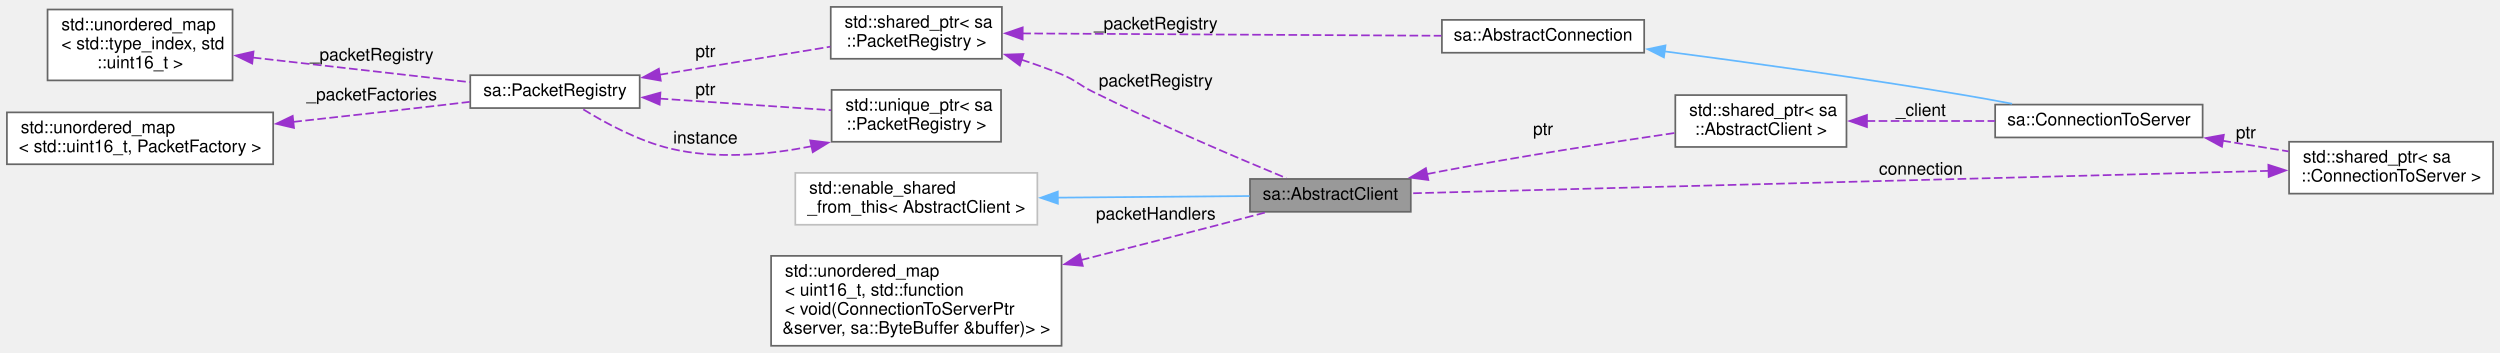
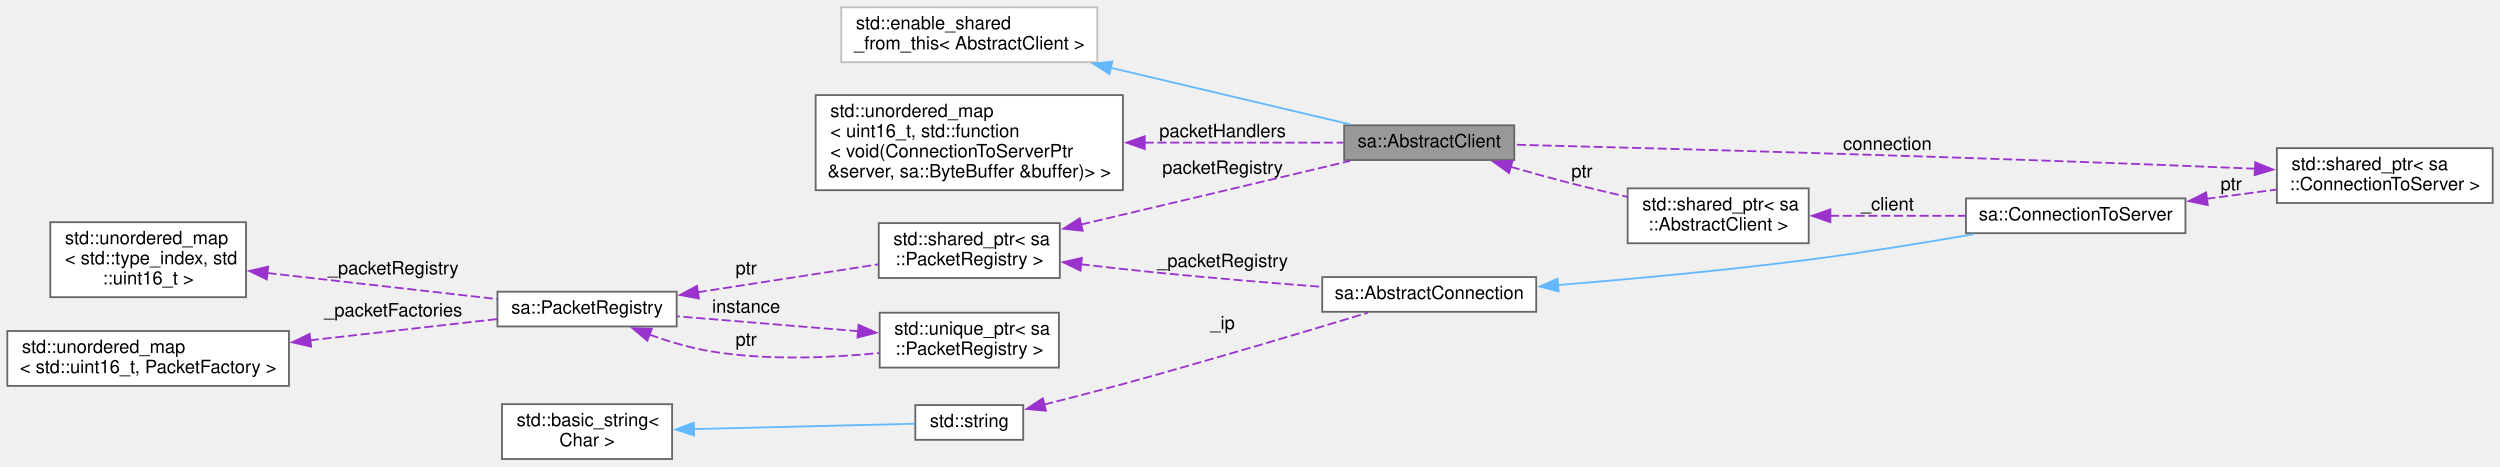
- <svg xmlns="http://www.w3.org/2000/svg" xmlns:xlink="http://www.w3.org/1999/xlink" width="1446pt" height="204pt" viewBox="0.00 0.00 1446.00 204.00">
-   <g id="graph0" class="graph" transform="scale(1 1) rotate(0) translate(4 200)">
+ <svg xmlns="http://www.w3.org/2000/svg" xmlns:xlink="http://www.w3.org/1999/xlink" width="1367pt" height="255pt" viewBox="0.00 0.00 1367.00 255.00">
+   <g id="graph0" class="graph" transform="scale(1 1) rotate(0) translate(4 251)">
    <g id="node1" class="node">
      <g id="a_node1">
        <a xlink:title="The base class for a client.">
-           <polygon fill="#999999" stroke="#666666" points="812,-96.5 719,-96.5 719,-77.5 812,-77.5 812,-96.5" />
-           <text text-anchor="middle" x="765.5" y="-84.5" font-family="Helvetica,sans-Serif" font-size="10.00">sa::AbstractClient</text>
-         </a>
-       </g>
-     </g>
-     <g id="node11" class="node">
-       <g id="a_node11">
-         <a xlink:title=" ">
-           <polygon fill="white" stroke="#666666" points="1064,-145 965,-145 965,-115 1064,-115 1064,-145" />
-           <text text-anchor="start" x="973" y="-133" font-family="Helvetica,sans-Serif" font-size="10.00">std::shared_ptr&lt; sa</text>
-           <text text-anchor="middle" x="1014.5" y="-122" font-family="Helvetica,sans-Serif" font-size="10.00">::AbstractClient &gt;</text>
-         </a>
-       </g>
-     </g>
-     <g id="edge13" class="edge">
-       <path fill="none" stroke="#9a32cd" stroke-dasharray="5,2" d="M821.4,-99.32C824.3,-99.9 827.19,-100.47 830,-101 875.48,-109.6 927.63,-117.67 964.68,-123.1" />
-       <polygon fill="#9a32cd" stroke="#9a32cd" points="822.14,-95.9 811.63,-97.29 820.72,-102.75 822.14,-95.9" />
-       <text text-anchor="middle" x="888.5" y="-122" font-family="Helvetica,sans-Serif" font-size="10.00"> ptr</text>
+           <polygon fill="#999999" stroke="#666666" points="824,-182.5 731,-182.5 731,-163.5 824,-163.5 824,-182.5" />
+           <text text-anchor="middle" x="777.5" y="-170.5" font-family="Helvetica,sans-Serif" font-size="10.00">sa::AbstractClient</text>
+         </a>
+       </g>
+     </g>
+     <g id="node13" class="node">
+       <g id="a_node13">
+         <a xlink:title=" ">
+           <polygon fill="white" stroke="#666666" points="985,-148 886,-148 886,-118 985,-118 985,-148" />
+           <text text-anchor="start" x="894" y="-136" font-family="Helvetica,sans-Serif" font-size="10.00">std::shared_ptr&lt; sa</text>
+           <text text-anchor="middle" x="935.5" y="-125" font-family="Helvetica,sans-Serif" font-size="10.00">::AbstractClient &gt;</text>
+         </a>
+       </g>
+     </g>
+     <g id="edge15" class="edge">
+       <path fill="none" stroke="#9a32cd" stroke-dasharray="5,2" d="M822.06,-159.8C832.49,-156.78 843.61,-153.67 854,-151 864.26,-148.36 875.32,-145.74 885.85,-143.35" />
+       <polygon fill="#9a32cd" stroke="#9a32cd" points="821.14,-156.42 812.53,-162.59 823.11,-163.13 821.14,-156.42" />
+       <text text-anchor="middle" x="861" y="-154" font-family="Helvetica,sans-Serif" font-size="10.00"> ptr</text>
    </g>
    <g id="node2" class="node">
      <g id="a_node2">
        <a xlink:title=" ">
-           <polygon fill="white" stroke="#bfbfbf" points="596,-100 456,-100 456,-70 596,-70 596,-100" />
-           <text text-anchor="start" x="464" y="-88" font-family="Helvetica,sans-Serif" font-size="10.00">std::enable_shared</text>
-           <text text-anchor="middle" x="526" y="-77" font-family="Helvetica,sans-Serif" font-size="10.00">_from_this&lt; AbstractClient &gt;</text>
+           <polygon fill="white" stroke="#bfbfbf" points="596,-247 456,-247 456,-217 596,-217 596,-247" />
+           <text text-anchor="start" x="464" y="-235" font-family="Helvetica,sans-Serif" font-size="10.00">std::enable_shared</text>
+           <text text-anchor="middle" x="526" y="-224" font-family="Helvetica,sans-Serif" font-size="10.00">_from_this&lt; AbstractClient &gt;</text>
        </a>
      </g>
    </g>
    <g id="edge1" class="edge">
-       <path fill="none" stroke="#63b8ff" d="M607.64,-85.68C644.7,-85.99 687.3,-86.35 718.74,-86.61" />
-       <polygon fill="#63b8ff" stroke="#63b8ff" points="607.88,-82.18 597.85,-85.6 607.82,-89.18 607.88,-82.18" />
+       <path fill="none" stroke="#63b8ff" d="M603.26,-213.97C646.35,-203.78 698.59,-191.42 734.36,-182.96" />
+       <polygon fill="#63b8ff" stroke="#63b8ff" points="602.63,-210.52 593.7,-216.23 604.24,-217.33 602.63,-210.52" />
    </g>
    <g id="node3" class="node">
      <g id="a_node3">
        <a xlink:title=" ">
-           <polygon fill="white" stroke="#666666" points="575.5,-196 476.5,-196 476.5,-166 575.5,-166 575.5,-196" />
-           <text text-anchor="start" x="484.5" y="-184" font-family="Helvetica,sans-Serif" font-size="10.00">std::shared_ptr&lt; sa</text>
-           <text text-anchor="middle" x="526" y="-173" font-family="Helvetica,sans-Serif" font-size="10.00">::PacketRegistry &gt;</text>
+           <polygon fill="white" stroke="#666666" points="575.5,-129 476.5,-129 476.5,-99 575.5,-99 575.5,-129" />
+           <text text-anchor="start" x="484.5" y="-117" font-family="Helvetica,sans-Serif" font-size="10.00">std::shared_ptr&lt; sa</text>
+           <text text-anchor="middle" x="526" y="-106" font-family="Helvetica,sans-Serif" font-size="10.00">::PacketRegistry &gt;</text>
        </a>
      </g>
    </g>
    <g id="edge2" class="edge">
-       <path fill="none" stroke="#9a32cd" stroke-dasharray="5,2" d="M586.68,-165.51C594.62,-162.94 602.57,-160.09 610,-157 618.45,-153.48 619.8,-151.07 628,-147 666.49,-127.9 712.46,-108.34 740.02,-96.95" />
-       <polygon fill="#9a32cd" stroke="#9a32cd" points="585.87,-162.1 577.36,-168.4 587.95,-168.78 585.87,-162.1" />
-       <text text-anchor="middle" x="664.5" y="-150" font-family="Helvetica,sans-Serif" font-size="10.00"> packetRegistry</text>
+       <path fill="none" stroke="#9a32cd" stroke-dasharray="5,2" d="M587.19,-128.23C632.65,-138.98 693.9,-153.47 734.26,-163.01" />
+       <polygon fill="#9a32cd" stroke="#9a32cd" points="588.01,-124.83 577.47,-125.93 586.39,-131.64 588.01,-124.83" />
+       <text text-anchor="middle" x="664.5" y="-156" font-family="Helvetica,sans-Serif" font-size="10.00"> packetRegistry</text>
    </g>
    <g id="node10" class="node">
      <g id="a_node10">
        <a xlink:href="classsa_1_1_abstract_connection.html" target="_top" xlink:title="A connection between a client/server or server/client.">
-           <polygon fill="white" stroke="#666666" points="947,-188.5 830,-188.5 830,-169.5 947,-169.5 947,-188.5" />
-           <text text-anchor="middle" x="888.5" y="-176.5" font-family="Helvetica,sans-Serif" font-size="10.00">sa::AbstractConnection</text>
-         </a>
-       </g>
-     </g>
-     <g id="edge11" class="edge">
-       <path fill="none" stroke="#9a32cd" stroke-dasharray="5,2" d="M587.27,-180.67C654.72,-180.29 763.23,-179.69 829.67,-179.32" />
-       <polygon fill="#9a32cd" stroke="#9a32cd" points="587.49,-177.16 577.51,-180.72 587.53,-184.16 587.49,-177.16" />
-       <text text-anchor="middle" x="664.5" y="-183" font-family="Helvetica,sans-Serif" font-size="10.00"> _packetRegistry</text>
+           <polygon fill="white" stroke="#666666" points="836,-99.5 719,-99.5 719,-80.5 836,-80.5 836,-99.5" />
+           <text text-anchor="middle" x="777.5" y="-87.5" font-family="Helvetica,sans-Serif" font-size="10.00">sa::AbstractConnection</text>
+         </a>
+       </g>
+     </g>
+     <g id="edge13" class="edge">
+       <path fill="none" stroke="#9a32cd" stroke-dasharray="5,2" d="M586.89,-106.51C600.4,-104.92 614.68,-103.33 628,-102 657.86,-99.02 691.14,-96.28 718.63,-94.17" />
+       <polygon fill="#9a32cd" stroke="#9a32cd" points="586.78,-103 577.27,-107.65 587.61,-109.95 586.78,-103" />
+       <text text-anchor="middle" x="664.5" y="-105" font-family="Helvetica,sans-Serif" font-size="10.00"> _packetRegistry</text>
    </g>
    <g id="node4" class="node">
      <g id="a_node4">
        <a xlink:href="classsa_1_1_packet_registry.html" target="_top" xlink:title="A registry that stores packets, their ids and their factories.">
-           <polygon fill="white" stroke="#666666" points="366,-156.5 268,-156.5 268,-137.5 366,-137.5 366,-156.5" />
-           <text text-anchor="middle" x="317" y="-144.5" font-family="Helvetica,sans-Serif" font-size="10.00">sa::PacketRegistry</text>
+           <polygon fill="white" stroke="#666666" points="366,-91.5 268,-91.5 268,-72.5 366,-72.5 366,-91.5" />
+           <text text-anchor="middle" x="317" y="-79.5" font-family="Helvetica,sans-Serif" font-size="10.00">sa::PacketRegistry</text>
        </a>
      </g>
    </g>
    <g id="edge3" class="edge">
-       <path fill="none" stroke="#9a32cd" stroke-dasharray="5,2" d="M377.48,-156.77C408.81,-161.92 446.74,-168.15 476.29,-173" />
-       <polygon fill="#9a32cd" stroke="#9a32cd" points="378.2,-153.34 367.76,-155.17 377.07,-160.25 378.2,-153.34" />
-       <text text-anchor="middle" x="404" y="-167" font-family="Helvetica,sans-Serif" font-size="10.00"> ptr</text>
+       <path fill="none" stroke="#9a32cd" stroke-dasharray="5,2" d="M377.48,-91.2C408.81,-96.04 446.74,-101.9 476.29,-106.47" />
+       <polygon fill="#9a32cd" stroke="#9a32cd" points="378.18,-87.76 367.77,-89.69 377.11,-94.68 378.18,-87.76" />
+       <text text-anchor="middle" x="404" y="-101" font-family="Helvetica,sans-Serif" font-size="10.00"> ptr</text>
    </g>
    <g id="node7" class="node">
      <g id="a_node7">
        <a xlink:title=" ">
-           <polygon fill="white" stroke="#666666" points="575,-148 477,-148 477,-118 575,-118 575,-148" />
-           <text text-anchor="start" x="485" y="-136" font-family="Helvetica,sans-Serif" font-size="10.00">std::unique_ptr&lt; sa</text>
-           <text text-anchor="middle" x="526" y="-125" font-family="Helvetica,sans-Serif" font-size="10.00">::PacketRegistry &gt;</text>
+           <polygon fill="white" stroke="#666666" points="575,-80 477,-80 477,-50 575,-50 575,-80" />
+           <text text-anchor="start" x="485" y="-68" font-family="Helvetica,sans-Serif" font-size="10.00">std::unique_ptr&lt; sa</text>
+           <text text-anchor="middle" x="526" y="-57" font-family="Helvetica,sans-Serif" font-size="10.00">::PacketRegistry &gt;</text>
        </a>
      </g>
    </g>
    <g id="edge7" class="edge">
-       <path fill="none" stroke="#9a32cd" stroke-dasharray="5,2" d="M377.53,-142.97C408.97,-140.85 447.06,-138.27 476.65,-136.27" />
-       <polygon fill="#9a32cd" stroke="#9a32cd" points="377.52,-139.47 367.78,-143.63 377.99,-146.45 377.52,-139.47" />
-       <text text-anchor="middle" x="404" y="-145" font-family="Helvetica,sans-Serif" font-size="10.00"> ptr</text>
+       <path fill="none" stroke="#9a32cd" stroke-dasharray="5,2" d="M351.07,-68.05C361.42,-64.34 373.02,-60.86 384,-59 414.56,-53.83 449.35,-55.23 476.72,-57.98" />
+       <polygon fill="#9a32cd" stroke="#9a32cd" points="349.94,-64.73 341.83,-71.55 352.42,-71.28 349.94,-64.73" />
+       <text text-anchor="middle" x="404" y="-62" font-family="Helvetica,sans-Serif" font-size="10.00"> ptr</text>
    </g>
    <g id="node5" class="node">
      <g id="a_node5">
        <a xlink:title=" ">
-           <polygon fill="white" stroke="#666666" points="130.5,-194.5 23.5,-194.5 23.5,-153.5 130.5,-153.5 130.5,-194.5" />
-           <text text-anchor="start" x="31.5" y="-182.5" font-family="Helvetica,sans-Serif" font-size="10.00">std::unordered_map</text>
-           <text text-anchor="start" x="31.5" y="-171.5" font-family="Helvetica,sans-Serif" font-size="10.00">&lt; std::type_index, std</text>
-           <text text-anchor="middle" x="77" y="-160.5" font-family="Helvetica,sans-Serif" font-size="10.00">::uint16_t &gt;</text>
+           <polygon fill="white" stroke="#666666" points="130.5,-129.5 23.5,-129.5 23.5,-88.5 130.5,-88.5 130.5,-129.5" />
+           <text text-anchor="start" x="31.5" y="-117.5" font-family="Helvetica,sans-Serif" font-size="10.00">std::unordered_map</text>
+           <text text-anchor="start" x="31.5" y="-106.5" font-family="Helvetica,sans-Serif" font-size="10.00">&lt; std::type_index, std</text>
+           <text text-anchor="middle" x="77" y="-95.5" font-family="Helvetica,sans-Serif" font-size="10.00">::uint16_t &gt;</text>
        </a>
      </g>
    </g>
    <g id="edge4" class="edge">
-       <path fill="none" stroke="#9a32cd" stroke-dasharray="5,2" d="M142.2,-166.72C181.75,-162.23 231.61,-156.57 267.78,-152.47" />
-       <polygon fill="#9a32cd" stroke="#9a32cd" points="141.87,-163.23 132.32,-167.84 142.65,-170.19 141.87,-163.23" />
-       <text text-anchor="middle" x="211" y="-165" font-family="Helvetica,sans-Serif" font-size="10.00"> _packetRegistry</text>
+       <path fill="none" stroke="#9a32cd" stroke-dasharray="5,2" d="M142.2,-101.72C181.75,-97.23 231.61,-91.57 267.78,-87.47" />
+       <polygon fill="#9a32cd" stroke="#9a32cd" points="141.87,-98.23 132.32,-102.84 142.65,-105.19 141.87,-98.23" />
+       <text text-anchor="middle" x="211" y="-101" font-family="Helvetica,sans-Serif" font-size="10.00"> _packetRegistry</text>
    </g>
    <g id="node6" class="node">
      <g id="a_node6">
        <a xlink:title=" ">
-           <polygon fill="white" stroke="#666666" points="154,-135 0,-135 0,-105 154,-105 154,-135" />
-           <text text-anchor="start" x="8" y="-123" font-family="Helvetica,sans-Serif" font-size="10.00">std::unordered_map</text>
-           <text text-anchor="middle" x="77" y="-112" font-family="Helvetica,sans-Serif" font-size="10.00">&lt; std::uint16_t, PacketFactory &gt;</text>
+           <polygon fill="white" stroke="#666666" points="154,-70 0,-70 0,-40 154,-40 154,-70" />
+           <text text-anchor="start" x="8" y="-58" font-family="Helvetica,sans-Serif" font-size="10.00">std::unordered_map</text>
+           <text text-anchor="middle" x="77" y="-47" font-family="Helvetica,sans-Serif" font-size="10.00">&lt; std::uint16_t, PacketFactory &gt;</text>
        </a>
      </g>
    </g>
    <g id="edge5" class="edge">
-       <path fill="none" stroke="#9a32cd" stroke-dasharray="5,2" d="M165.63,-129.5C192.69,-132.48 222.58,-135.82 250,-139 255.73,-139.66 261.74,-140.37 267.71,-141.09" />
-       <polygon fill="#9a32cd" stroke="#9a32cd" points="166.05,-126.02 155.73,-128.41 165.29,-132.98 166.05,-126.02" />
-       <text text-anchor="middle" x="211" y="-142" font-family="Helvetica,sans-Serif" font-size="10.00"> _packetFactories</text>
+       <path fill="none" stroke="#9a32cd" stroke-dasharray="5,2" d="M165.37,-64.91C199.97,-68.84 238.42,-73.2 267.81,-76.53" />
+       <polygon fill="#9a32cd" stroke="#9a32cd" points="166.12,-61.47 155.79,-63.82 165.33,-68.43 166.12,-61.47" />
+       <text text-anchor="middle" x="211" y="-78" font-family="Helvetica,sans-Serif" font-size="10.00"> _packetFactories</text>
    </g>
    <g id="edge6" class="edge">
-       <path fill="none" stroke="#9a32cd" stroke-dasharray="5,2" d="M465.66,-115.44C440.3,-110.4 410.49,-107.75 384,-114 365.17,-118.44 345.59,-129.13 332.7,-137.14" />
-       <polygon fill="#9a32cd" stroke="#9a32cd" points="464.61,-118.8 475.13,-117.5 466.1,-111.96 464.61,-118.8" />
-       <text text-anchor="middle" x="404" y="-117" font-family="Helvetica,sans-Serif" font-size="10.00"> instance</text>
+       <path fill="none" stroke="#9a32cd" stroke-dasharray="5,2" d="M465.39,-69.9C433.94,-72.48 395.85,-75.61 366.27,-78.04" />
+       <polygon fill="#9a32cd" stroke="#9a32cd" points="465.46,-73.4 475.14,-69.09 464.89,-66.42 465.46,-73.4" />
+       <text text-anchor="middle" x="404" y="-80" font-family="Helvetica,sans-Serif" font-size="10.00"> instance</text>
    </g>
    <g id="node8" class="node">
      <g id="a_node8">
        <a xlink:title=" ">
-           <polygon fill="white" stroke="#666666" points="1438,-118 1320,-118 1320,-88 1438,-88 1438,-118" />
-           <text text-anchor="start" x="1328" y="-106" font-family="Helvetica,sans-Serif" font-size="10.00">std::shared_ptr&lt; sa</text>
-           <text text-anchor="middle" x="1379" y="-95" font-family="Helvetica,sans-Serif" font-size="10.00">::ConnectionToServer &gt;</text>
+           <polygon fill="white" stroke="#666666" points="1359,-170 1241,-170 1241,-140 1359,-140 1359,-170" />
+           <text text-anchor="start" x="1249" y="-158" font-family="Helvetica,sans-Serif" font-size="10.00">std::shared_ptr&lt; sa</text>
+           <text text-anchor="middle" x="1300" y="-147" font-family="Helvetica,sans-Serif" font-size="10.00">::ConnectionToServer &gt;</text>
        </a>
      </g>
    </g>
    <g id="edge8" class="edge">
-       <path fill="none" stroke="#9a32cd" stroke-dasharray="5,2" d="M1308.21,-101.17C1181.92,-97.87 918.72,-90.98 812.46,-88.2" />
-       <polygon fill="#9a32cd" stroke="#9a32cd" points="1308.03,-104.67 1318.12,-101.43 1308.21,-97.67 1308.03,-104.67" />
-       <text text-anchor="middle" x="1107" y="-99" font-family="Helvetica,sans-Serif" font-size="10.00"> connection</text>
+       <path fill="none" stroke="#9a32cd" stroke-dasharray="5,2" d="M1229.2,-158.73C1227.11,-158.82 1225.04,-158.91 1223,-159 1077.4,-165.12 904.86,-169.83 824.26,-171.88" />
+       <polygon fill="#9a32cd" stroke="#9a32cd" points="1229.16,-162.24 1238.99,-158.27 1228.84,-155.24 1229.16,-162.24" />
+       <text text-anchor="middle" x="1028" y="-169" font-family="Helvetica,sans-Serif" font-size="10.00"> connection</text>
    </g>
    <g id="node9" class="node">
      <g id="a_node9">
        <a xlink:href="classsa_1_1_connection_to_server.html" target="_top" xlink:title="Class representing a connection to a server.">
-           <polygon fill="white" stroke="#666666" points="1270,-139.5 1150,-139.5 1150,-120.5 1270,-120.5 1270,-139.5" />
-           <text text-anchor="middle" x="1210" y="-127.5" font-family="Helvetica,sans-Serif" font-size="10.00">sa::ConnectionToServer</text>
+           <polygon fill="white" stroke="#666666" points="1191,-142.5 1071,-142.5 1071,-123.5 1191,-123.5 1191,-142.5" />
+           <text text-anchor="middle" x="1131" y="-130.5" font-family="Helvetica,sans-Serif" font-size="10.00">sa::ConnectionToServer</text>
        </a>
      </g>
    </g>
    <g id="edge9" class="edge">
-       <path fill="none" stroke="#9a32cd" stroke-dasharray="5,2" d="M1281.41,-118.62C1294.16,-116.55 1307.33,-114.43 1319.68,-112.43" />
-       <polygon fill="#9a32cd" stroke="#9a32cd" points="1281.16,-115.11 1271.84,-120.16 1282.27,-122.02 1281.16,-115.11" />
-       <text text-anchor="middle" x="1295" y="-120" font-family="Helvetica,sans-Serif" font-size="10.00"> ptr</text>
+       <path fill="none" stroke="#9a32cd" stroke-dasharray="5,2" d="M1202.41,-142.28C1215.16,-143.96 1228.33,-145.69 1240.68,-147.32" />
+       <polygon fill="#9a32cd" stroke="#9a32cd" points="1203.22,-138.85 1192.85,-141.02 1202.31,-145.79 1203.22,-138.85" />
+       <text text-anchor="middle" x="1216" y="-147" font-family="Helvetica,sans-Serif" font-size="10.00"> ptr</text>
    </g>
    <g id="edge10" class="edge">
-       <path fill="none" stroke="#63b8ff" d="M958.78,-170.28C1007.36,-163.92 1073.77,-154.75 1132,-145 1141,-143.49 1150.56,-141.75 1159.78,-139.99" />
-       <polygon fill="#63b8ff" stroke="#63b8ff" points="958.41,-166.8 948.95,-171.56 959.32,-173.74 958.41,-166.8" />
-     </g>
-     <g id="edge12" class="edge">
-       <path fill="none" stroke="#9a32cd" stroke-dasharray="5,2" d="M1075.62,-130C1099.25,-130 1126.29,-130 1149.83,-130" />
-       <polygon fill="#9a32cd" stroke="#9a32cd" points="1075.84,-126.5 1065.84,-130 1075.84,-133.5 1075.84,-126.5" />
-       <text text-anchor="middle" x="1107" y="-133" font-family="Helvetica,sans-Serif" font-size="10.00"> _client</text>
+       <path fill="none" stroke="#63b8ff" d="M847.76,-95.12C887.91,-98.4 939.4,-103.14 985,-109 1014.99,-112.86 1048.28,-118.29 1075.4,-123" />
+       <polygon fill="#63b8ff" stroke="#63b8ff" points="848.24,-91.64 837.99,-94.33 847.68,-98.62 848.24,-91.64" />
+     </g>
+     <g id="node11" class="node">
+       <g id="a_node11">
+         <a xlink:title=" ">
+           <polygon fill="white" stroke="#666666" points="555.5,-29.5 496.5,-29.5 496.5,-10.5 555.5,-10.5 555.5,-29.5" />
+           <text text-anchor="middle" x="526" y="-17.5" font-family="Helvetica,sans-Serif" font-size="10.00">std::string</text>
+         </a>
+       </g>
+     </g>
+     <g id="edge11" class="edge">
+       <path fill="none" stroke="#9a32cd" stroke-dasharray="5,2" d="M566.91,-29.77C580.6,-33.21 596,-37.17 610,-41 656.79,-53.8 710.58,-69.88 744.06,-80.05" />
+       <polygon fill="#9a32cd" stroke="#9a32cd" points="567.9,-26.41 557.35,-27.38 566.21,-33.2 567.9,-26.41" />
+       <text text-anchor="middle" x="664.5" y="-71" font-family="Helvetica,sans-Serif" font-size="10.00"> _ip</text>
    </g>
    <g id="node12" class="node">
      <g id="a_node12">
        <a xlink:title=" ">
-           <polygon fill="white" stroke="#666666" points="610,-52 442,-52 442,0 610,0 610,-52" />
-           <text text-anchor="start" x="450" y="-40" font-family="Helvetica,sans-Serif" font-size="10.00">std::unordered_map</text>
-           <text text-anchor="start" x="450" y="-29" font-family="Helvetica,sans-Serif" font-size="10.00">&lt; uint16_t, std::function</text>
-           <text text-anchor="start" x="450" y="-18" font-family="Helvetica,sans-Serif" font-size="10.00">&lt; void(ConnectionToServerPtr</text>
-           <text text-anchor="middle" x="526" y="-7" font-family="Helvetica,sans-Serif" font-size="10.00"> &amp;server, sa::ByteBuffer &amp;buffer)&gt; &gt;</text>
-         </a>
-       </g>
+           <polygon fill="white" stroke="#666666" points="363.5,-30 270.5,-30 270.5,0 363.5,0 363.5,-30" />
+           <text text-anchor="start" x="278.5" y="-18" font-family="Helvetica,sans-Serif" font-size="10.00">std::basic_string&lt;</text>
+           <text text-anchor="middle" x="317" y="-7" font-family="Helvetica,sans-Serif" font-size="10.00"> Char &gt;</text>
+         </a>
+       </g>
+     </g>
+     <g id="edge12" class="edge">
+       <path fill="none" stroke="#63b8ff" d="M375.21,-16.38C414.47,-17.33 464.91,-18.55 496.09,-19.3" />
+       <polygon fill="#63b8ff" stroke="#63b8ff" points="375.53,-12.89 365.45,-16.15 375.37,-19.89 375.53,-12.89" />
    </g>
    <g id="edge14" class="edge">
-       <path fill="none" stroke="#9a32cd" stroke-dasharray="5,2" d="M621.2,-49.57C647.08,-56.11 675.14,-63.27 701,-70 709.61,-72.24 718.87,-74.7 727.59,-77.02" />
-       <polygon fill="#9a32cd" stroke="#9a32cd" points="622.28,-46.23 611.72,-47.17 620.56,-53.02 622.28,-46.23" />
-       <text text-anchor="middle" x="664.5" y="-73" font-family="Helvetica,sans-Serif" font-size="10.00"> packetHandlers</text>
+       <path fill="none" stroke="#9a32cd" stroke-dasharray="5,2" d="M996.62,-133C1020.25,-133 1047.29,-133 1070.83,-133" />
+       <polygon fill="#9a32cd" stroke="#9a32cd" points="996.84,-129.5 986.84,-133 996.84,-136.5 996.84,-129.5" />
+       <text text-anchor="middle" x="1028" y="-136" font-family="Helvetica,sans-Serif" font-size="10.00"> _client</text>
+     </g>
+     <g id="node14" class="node">
+       <g id="a_node14">
+         <a xlink:title=" ">
+           <polygon fill="white" stroke="#666666" points="610,-199 442,-199 442,-147 610,-147 610,-199" />
+           <text text-anchor="start" x="450" y="-187" font-family="Helvetica,sans-Serif" font-size="10.00">std::unordered_map</text>
+           <text text-anchor="start" x="450" y="-176" font-family="Helvetica,sans-Serif" font-size="10.00">&lt; uint16_t, std::function</text>
+           <text text-anchor="start" x="450" y="-165" font-family="Helvetica,sans-Serif" font-size="10.00">&lt; void(ConnectionToServerPtr</text>
+           <text text-anchor="middle" x="526" y="-154" font-family="Helvetica,sans-Serif" font-size="10.00"> &amp;server, sa::ByteBuffer &amp;buffer)&gt; &gt;</text>
+         </a>
+       </g>
+     </g>
+     <g id="edge16" class="edge">
+       <path fill="none" stroke="#9a32cd" stroke-dasharray="5,2" d="M621.86,-173C659.12,-173 700.18,-173 730.61,-173" />
+       <polygon fill="#9a32cd" stroke="#9a32cd" points="621.94,-169.5 611.94,-173 621.94,-176.5 621.94,-169.5" />
+       <text text-anchor="middle" x="664.5" y="-176" font-family="Helvetica,sans-Serif" font-size="10.00"> packetHandlers</text>
    </g>
  </g>
</svg>
